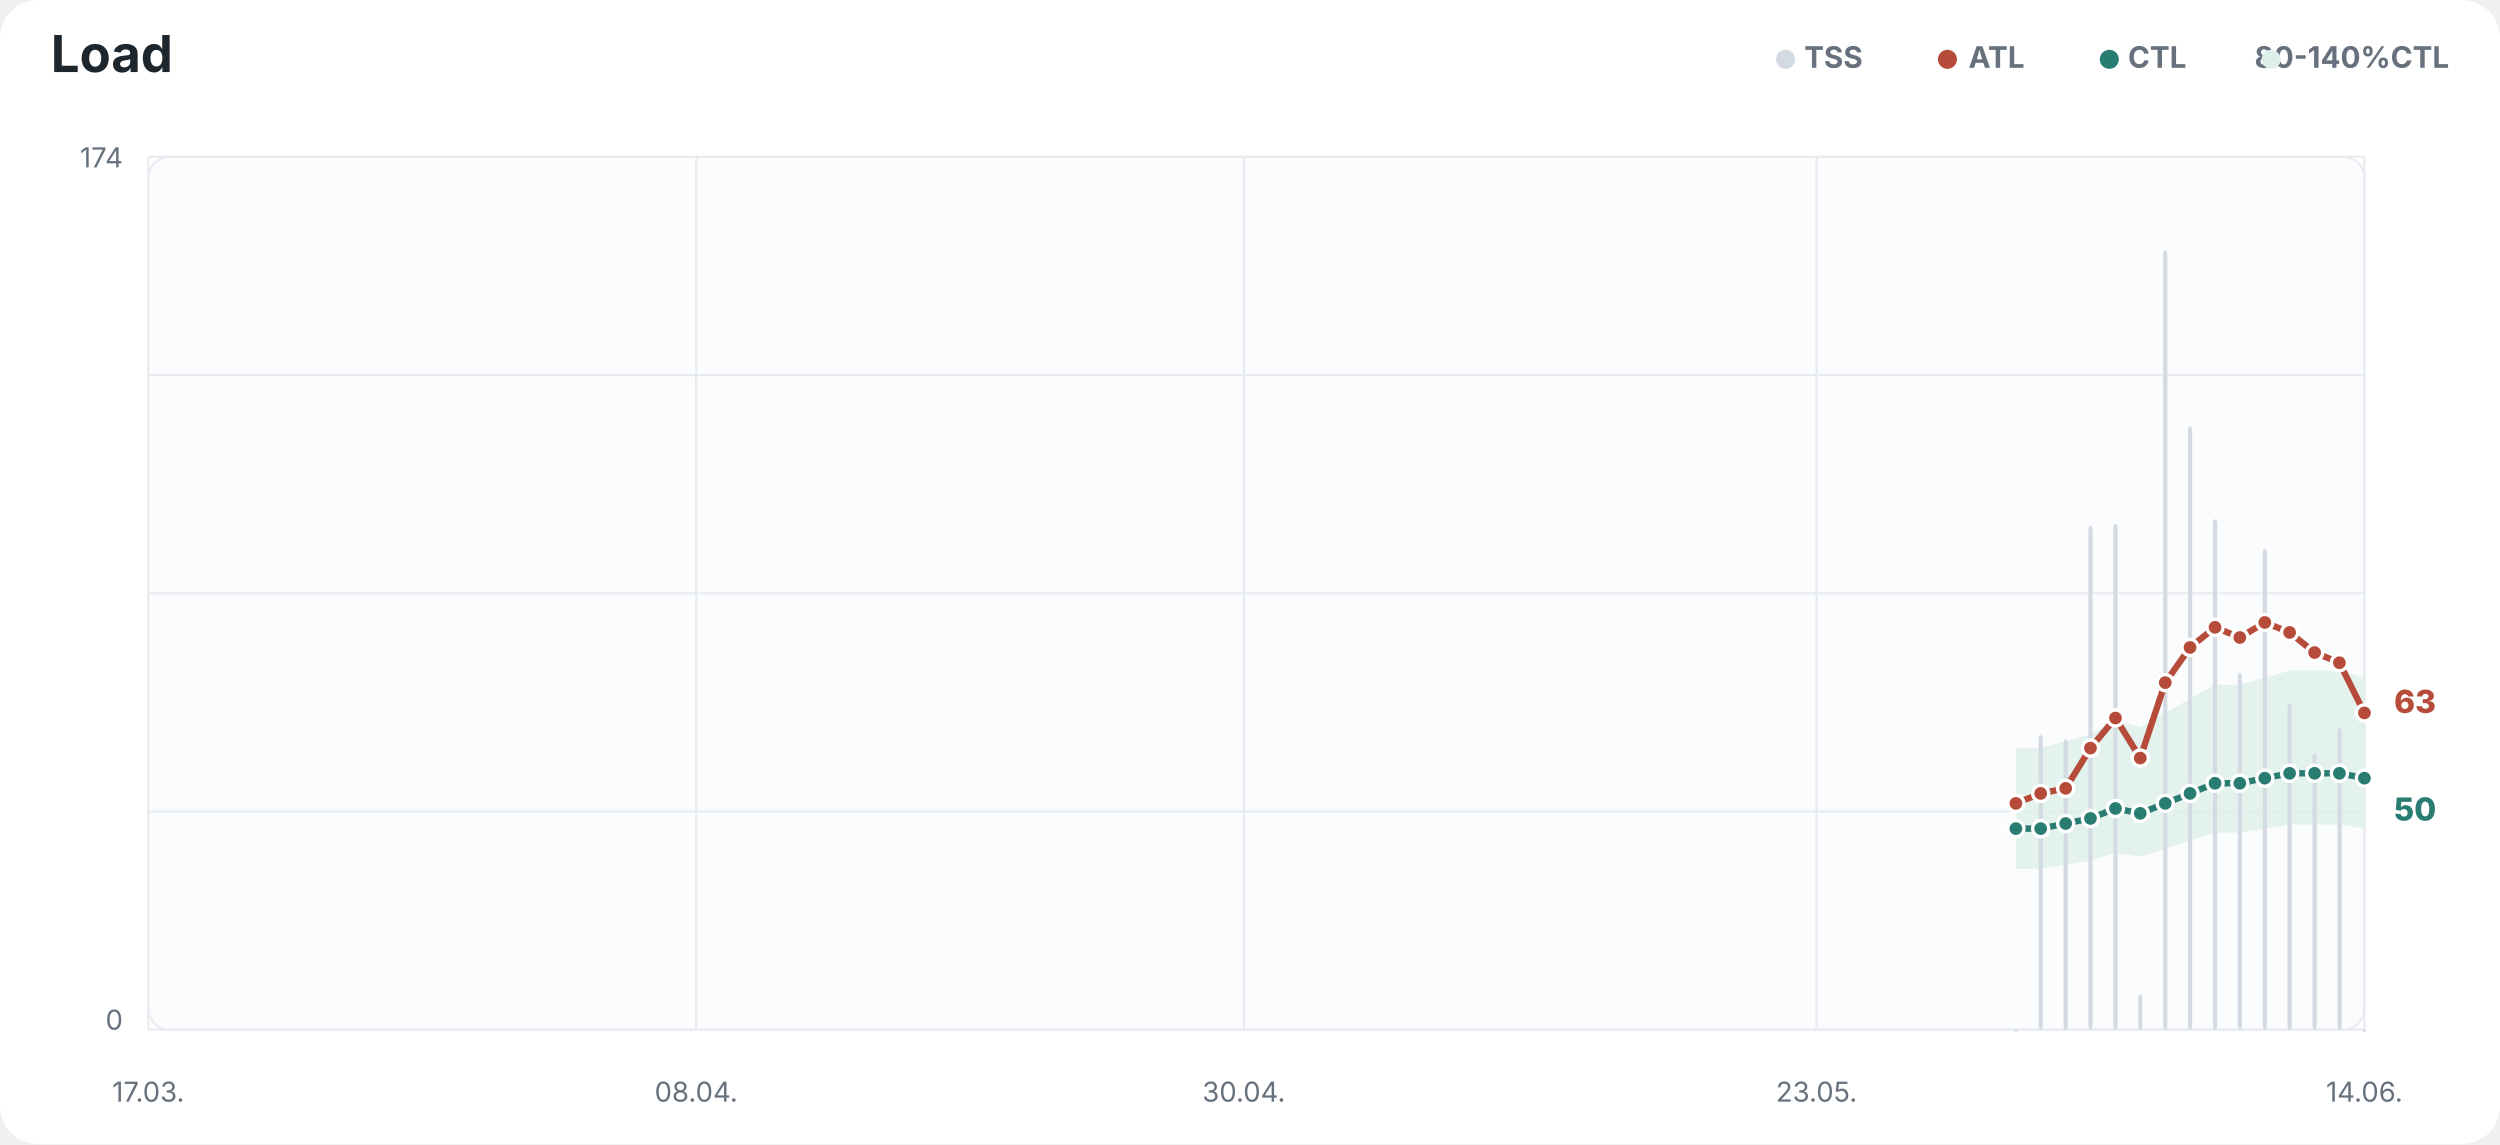
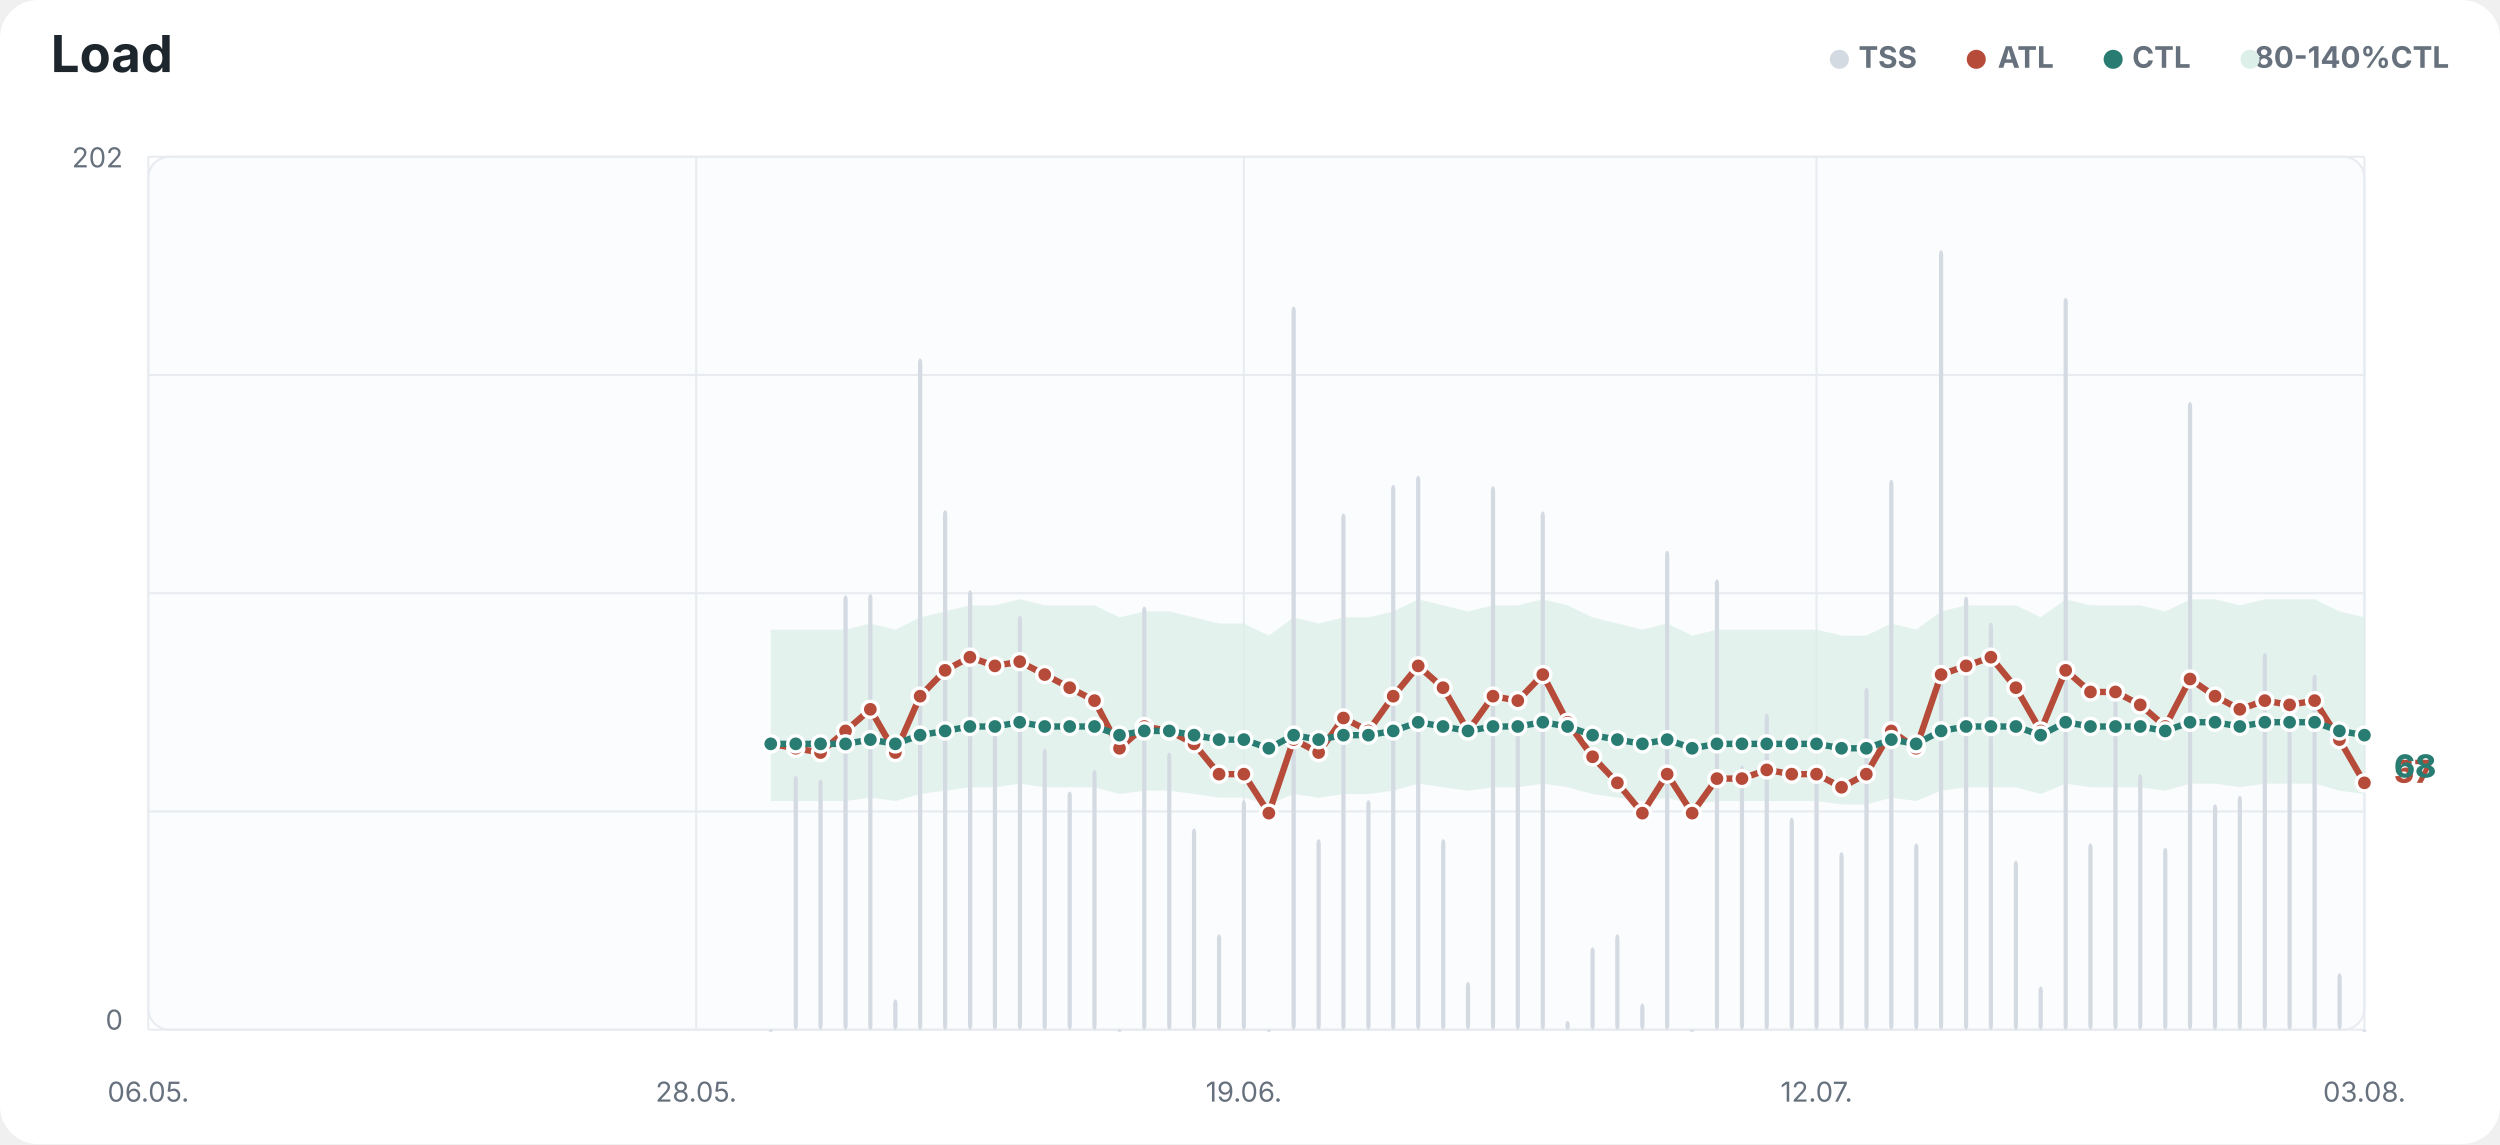
<svg xmlns="http://www.w3.org/2000/svg" viewBox="0 0 1180 540" role="img" aria-label="Load">
  <rect x="0" y="0" width="1180" height="540" rx="18" fill="#ffffff" />
  <rect x="70" y="74" width="1046" height="412" rx="10" fill="#fbfcfd" stroke="#e8ecf1" />
  <text x="24" y="34" fill="#1d252d" font-size="24" font-weight="700" font-family="Inter, system-ui, sans-serif">Load</text>
  <line x1="70" y1="74.0" x2="1116" y2="74.0" stroke="#e8ecf1" stroke-width="1" />
  <line x1="70" y1="177.0" x2="1116" y2="177.0" stroke="#e8ecf1" stroke-width="1" />
  <line x1="70" y1="280.0" x2="1116" y2="280.0" stroke="#e8ecf1" stroke-width="1" />
  <line x1="70" y1="383.0" x2="1116" y2="383.0" stroke="#e8ecf1" stroke-width="1" />
  <line x1="70" y1="486.0" x2="1116" y2="486.0" stroke="#e8ecf1" stroke-width="1" />
  <line x1="70.0" y1="74" x2="70.0" y2="486" stroke="#e8ecf1" stroke-width="1" />
-   <text x="70.0" y="520" text-anchor="middle" fill="#66717d" font-size="13" font-family="Inter, system-ui, sans-serif">17.03.</text>
+   <text x="70.0" y="520" text-anchor="middle" fill="#66717d" font-size="13" font-family="Inter, system-ui, sans-serif">06.05.</text>
  <line x1="328.6" y1="74" x2="328.6" y2="486" stroke="#e8ecf1" stroke-width="1" />
-   <text x="328.6" y="520" text-anchor="middle" fill="#66717d" font-size="13" font-family="Inter, system-ui, sans-serif">08.04.</text>
+   <text x="328.6" y="520" text-anchor="middle" fill="#66717d" font-size="13" font-family="Inter, system-ui, sans-serif">28.05.</text>
  <line x1="587.1" y1="74" x2="587.1" y2="486" stroke="#e8ecf1" stroke-width="1" />
-   <text x="587.1" y="520" text-anchor="middle" fill="#66717d" font-size="13" font-family="Inter, system-ui, sans-serif">30.04.</text>
+   <text x="587.1" y="520" text-anchor="middle" fill="#66717d" font-size="13" font-family="Inter, system-ui, sans-serif">19.06.</text>
  <line x1="857.4" y1="74" x2="857.4" y2="486" stroke="#e8ecf1" stroke-width="1" />
-   <text x="857.4" y="520" text-anchor="middle" fill="#66717d" font-size="13" font-family="Inter, system-ui, sans-serif">23.05.</text>
+   <text x="857.4" y="520" text-anchor="middle" fill="#66717d" font-size="13" font-family="Inter, system-ui, sans-serif">12.07.</text>
  <line x1="1116.0" y1="74" x2="1116.0" y2="486" stroke="#e8ecf1" stroke-width="1" />
-   <text x="1116.0" y="520" text-anchor="middle" fill="#66717d" font-size="13" font-family="Inter, system-ui, sans-serif">14.06.</text>
-   <text x="58" y="79" text-anchor="end" fill="#66717d" font-size="13" font-family="Inter, system-ui, sans-serif">174</text>
+   <text x="1116.0" y="520" text-anchor="middle" fill="#66717d" font-size="13" font-family="Inter, system-ui, sans-serif">03.08.</text>
+   <text x="58" y="79" text-anchor="end" fill="#66717d" font-size="13" font-family="Inter, system-ui, sans-serif">202</text>
  <text x="58" y="486" text-anchor="end" fill="#66717d" font-size="13" font-family="Inter, system-ui, sans-serif">0</text>
-   <polygon points="951.5,353.1 963.2,353.1 975.0,349.8 986.7,346.5 998.5,339.8 1010.2,343.1 1022.0,336.5 1033.7,329.8 1045.5,323.2 1057.2,323.2 1069.0,319.9 1080.7,316.5 1092.5,316.5 1104.2,316.5 1116.0,319.9 1116.0,391.1 1104.2,389.2 1092.5,389.2 1080.7,389.2 1069.0,391.1 1057.2,393.0 1045.5,393.0 1033.7,396.8 1022.0,400.6 1010.2,404.4 998.5,402.5 986.7,406.3 975.0,408.2 963.2,410.1 951.5,410.1" fill="#dcefe9" opacity="0.75" />
-   <rect x="950.5" y="486.0" width="2.0" height="1.0" rx="2.2" fill="#d4dae2" />
-   <rect x="962.2" y="346.9" width="2.0" height="139.1" rx="2.2" fill="#d4dae2" />
-   <rect x="974.0" y="348.8" width="2.0" height="137.2" rx="2.2" fill="#d4dae2" />
-   <rect x="985.7" y="248.0" width="2.0" height="238.0" rx="2.2" fill="#d4dae2" />
-   <rect x="997.5" y="247.2" width="2.0" height="238.8" rx="2.2" fill="#d4dae2" />
-   <rect x="1009.2" y="469.4" width="2.0" height="16.6" rx="2.2" fill="#d4dae2" />
-   <rect x="1021.0" y="118.1" width="2.0" height="367.9" rx="2.2" fill="#d4dae2" />
-   <rect x="1032.7" y="201.2" width="2.0" height="284.8" rx="2.2" fill="#d4dae2" />
-   <rect x="1044.5" y="245.1" width="2.0" height="240.9" rx="2.2" fill="#d4dae2" />
-   <rect x="1056.2" y="317.5" width="2.0" height="168.5" rx="2.2" fill="#d4dae2" />
-   <rect x="1068.0" y="259.1" width="2.0" height="226.9" rx="2.2" fill="#d4dae2" />
-   <rect x="1079.7" y="332.0" width="2.0" height="154.0" rx="2.2" fill="#d4dae2" />
-   <rect x="1091.5" y="355.5" width="2.0" height="130.5" rx="2.2" fill="#d4dae2" />
-   <rect x="1103.3" y="343.6" width="2.0" height="142.4" rx="2.2" fill="#d4dae2" />
+   <polygon points="363.8,297.2 375.6,297.2 387.3,297.2 399.1,297.2 410.8,294.3 422.6,297.2 434.3,291.4 446.1,288.6 457.8,285.7 469.6,285.7 481.3,282.9 493.1,285.7 504.9,285.7 516.6,285.7 528.4,291.4 540.1,288.6 551.9,288.6 563.6,291.4 575.4,294.3 587.1,294.3 598.9,300.0 610.6,291.4 622.4,294.3 634.1,291.4 645.9,291.4 657.6,288.6 669.4,282.9 681.1,285.7 692.9,288.6 704.7,285.7 716.4,285.7 728.2,282.9 739.9,285.7 751.7,291.4 763.4,294.3 775.2,297.2 786.9,294.3 798.7,300.0 810.4,297.2 822.2,297.2 833.9,297.2 845.7,297.2 857.4,297.2 869.2,300.0 880.9,300.0 892.7,294.3 904.4,297.2 916.2,288.6 928.0,285.7 939.7,285.7 951.5,285.7 963.2,291.4 975.0,282.9 986.7,285.7 998.5,285.7 1010.2,285.7 1022.0,288.6 1033.7,282.9 1045.5,282.9 1057.2,285.7 1069.0,282.9 1080.7,282.9 1092.5,282.9 1104.2,288.6 1116.0,291.4 1116.0,374.8 1104.2,373.2 1092.5,369.9 1080.7,369.9 1069.0,369.9 1057.2,371.6 1045.5,369.9 1033.7,369.9 1022.0,373.2 1010.2,371.6 998.5,371.6 986.7,371.6 975.0,369.9 963.2,374.8 951.5,371.6 939.7,371.6 928.0,371.6 916.2,373.2 904.4,378.1 892.7,376.5 880.9,379.7 869.2,379.7 857.4,378.1 845.7,378.1 833.9,378.1 822.2,378.1 810.4,378.1 798.7,379.7 786.9,376.5 775.2,378.1 763.4,376.5 751.7,374.8 739.9,371.6 728.2,369.9 716.4,371.6 704.7,371.6 692.9,373.2 681.1,371.6 669.4,369.9 657.6,373.2 645.9,374.8 634.1,374.8 622.4,376.5 610.6,374.8 598.9,379.7 587.1,376.5 575.4,376.5 563.6,374.8 551.9,373.2 540.1,373.2 528.4,374.8 516.6,371.6 504.9,371.6 493.1,371.6 481.3,369.9 469.6,371.6 457.8,371.6 446.1,373.2 434.3,374.8 422.6,378.1 410.8,376.5 399.1,378.1 387.3,378.1 375.6,378.1 363.8,378.1" fill="#dcefe9" opacity="0.75" />
+   <rect x="362.8" y="486.0" width="2.0" height="1.0" rx="2.2" fill="#d4dae2" />
+   <rect x="374.6" y="366.2" width="2.0" height="119.8" rx="2.2" fill="#d4dae2" />
+   <rect x="386.3" y="367.9" width="2.0" height="118.1" rx="2.2" fill="#d4dae2" />
+   <rect x="398.1" y="281.0" width="2.0" height="205.0" rx="2.2" fill="#d4dae2" />
+   <rect x="409.8" y="280.4" width="2.0" height="205.6" rx="2.2" fill="#d4dae2" />
+   <rect x="421.6" y="471.7" width="2.0" height="14.3" rx="2.2" fill="#d4dae2" />
+   <rect x="433.3" y="169.2" width="2.0" height="316.8" rx="2.2" fill="#d4dae2" />
+   <rect x="445.1" y="240.8" width="2.0" height="245.2" rx="2.2" fill="#d4dae2" />
+   <rect x="456.9" y="278.6" width="2.0" height="207.4" rx="2.2" fill="#d4dae2" />
+   <rect x="468.6" y="340.9" width="2.0" height="145.1" rx="2.2" fill="#d4dae2" />
+   <rect x="480.4" y="290.6" width="2.0" height="195.4" rx="2.2" fill="#d4dae2" />
+   <rect x="492.1" y="353.4" width="2.0" height="132.6" rx="2.2" fill="#d4dae2" />
+   <rect x="503.9" y="373.6" width="2.0" height="112.4" rx="2.2" fill="#d4dae2" />
+   <rect x="515.6" y="363.4" width="2.0" height="122.6" rx="2.2" fill="#d4dae2" />
+   <rect x="527.4" y="486.0" width="2.0" height="1.0" rx="2.2" fill="#d4dae2" />
+   <rect x="539.1" y="286.3" width="2.0" height="199.7" rx="2.2" fill="#d4dae2" />
+   <rect x="550.9" y="355.2" width="2.0" height="130.8" rx="2.2" fill="#d4dae2" />
+   <rect x="562.6" y="391.0" width="2.0" height="95.0" rx="2.2" fill="#d4dae2" />
+   <rect x="574.4" y="441.0" width="2.0" height="45.0" rx="2.2" fill="#d4dae2" />
+   <rect x="586.1" y="377.7" width="2.0" height="108.3" rx="2.2" fill="#d4dae2" />
+   <rect x="597.9" y="486.0" width="2.0" height="1.0" rx="2.2" fill="#d4dae2" />
+   <rect x="609.6" y="144.7" width="2.0" height="341.3" rx="2.2" fill="#d4dae2" />
+   <rect x="621.4" y="396.1" width="2.0" height="89.9" rx="2.2" fill="#d4dae2" />
+   <rect x="633.1" y="242.4" width="2.0" height="243.6" rx="2.2" fill="#d4dae2" />
+   <rect x="644.9" y="377.7" width="2.0" height="108.3" rx="2.2" fill="#d4dae2" />
+   <rect x="656.6" y="228.9" width="2.0" height="257.1" rx="2.2" fill="#d4dae2" />
+   <rect x="668.4" y="224.6" width="2.0" height="261.4" rx="2.2" fill="#d4dae2" />
+   <rect x="680.2" y="396.1" width="2.0" height="89.9" rx="2.2" fill="#d4dae2" />
+   <rect x="691.9" y="463.5" width="2.0" height="22.5" rx="2.2" fill="#d4dae2" />
+   <rect x="703.7" y="229.5" width="2.0" height="256.5" rx="2.2" fill="#d4dae2" />
+   <rect x="715.4" y="345.0" width="2.0" height="141.0" rx="2.2" fill="#d4dae2" />
+   <rect x="727.2" y="241.4" width="2.0" height="244.6" rx="2.2" fill="#d4dae2" />
+   <rect x="738.9" y="481.9" width="2.0" height="4.1" rx="2.2" fill="#d4dae2" />
+   <rect x="750.7" y="447.2" width="2.0" height="38.8" rx="2.2" fill="#d4dae2" />
+   <rect x="762.4" y="441.0" width="2.0" height="45.0" rx="2.2" fill="#d4dae2" />
+   <rect x="774.2" y="473.7" width="2.0" height="12.3" rx="2.2" fill="#d4dae2" />
+   <rect x="785.9" y="260.0" width="2.0" height="226.0" rx="2.2" fill="#d4dae2" />
+   <rect x="797.7" y="486.0" width="2.0" height="1.0" rx="2.2" fill="#d4dae2" />
+   <rect x="809.4" y="273.5" width="2.0" height="212.5" rx="2.2" fill="#d4dae2" />
+   <rect x="821.2" y="361.3" width="2.0" height="124.7" rx="2.2" fill="#d4dae2" />
+   <rect x="832.9" y="336.8" width="2.0" height="149.2" rx="2.2" fill="#d4dae2" />
+   <rect x="844.7" y="385.9" width="2.0" height="100.1" rx="2.2" fill="#d4dae2" />
+   <rect x="856.4" y="367.5" width="2.0" height="118.5" rx="2.2" fill="#d4dae2" />
+   <rect x="868.2" y="402.2" width="2.0" height="83.8" rx="2.2" fill="#d4dae2" />
+   <rect x="880.0" y="324.6" width="2.0" height="161.4" rx="2.2" fill="#d4dae2" />
+   <rect x="891.7" y="226.5" width="2.0" height="259.5" rx="2.2" fill="#d4dae2" />
+   <rect x="903.5" y="398.1" width="2.0" height="87.9" rx="2.2" fill="#d4dae2" />
+   <rect x="915.2" y="118.1" width="2.0" height="367.9" rx="2.2" fill="#d4dae2" />
+   <rect x="927.0" y="281.6" width="2.0" height="204.4" rx="2.2" fill="#d4dae2" />
+   <rect x="938.7" y="293.9" width="2.0" height="192.1" rx="2.2" fill="#d4dae2" />
+   <rect x="950.5" y="406.3" width="2.0" height="79.7" rx="2.2" fill="#d4dae2" />
+   <rect x="962.2" y="465.6" width="2.0" height="20.4" rx="2.2" fill="#d4dae2" />
+   <rect x="974.0" y="140.6" width="2.0" height="345.4" rx="2.2" fill="#d4dae2" />
+   <rect x="985.7" y="398.1" width="2.0" height="87.9" rx="2.2" fill="#d4dae2" />
+   <rect x="997.5" y="326.6" width="2.0" height="159.4" rx="2.2" fill="#d4dae2" />
+   <rect x="1009.2" y="365.4" width="2.0" height="120.6" rx="2.2" fill="#d4dae2" />
+   <rect x="1021.0" y="400.2" width="2.0" height="85.8" rx="2.2" fill="#d4dae2" />
+   <rect x="1032.7" y="189.7" width="2.0" height="296.3" rx="2.2" fill="#d4dae2" />
+   <rect x="1044.5" y="379.7" width="2.0" height="106.3" rx="2.2" fill="#d4dae2" />
+   <rect x="1056.2" y="375.6" width="2.0" height="110.4" rx="2.2" fill="#d4dae2" />
+   <rect x="1068.0" y="308.2" width="2.0" height="177.8" rx="2.2" fill="#d4dae2" />
+   <rect x="1079.7" y="340.9" width="2.0" height="145.1" rx="2.2" fill="#d4dae2" />
+   <rect x="1091.5" y="318.4" width="2.0" height="167.6" rx="2.2" fill="#d4dae2" />
+   <rect x="1103.3" y="459.4" width="2.0" height="26.6" rx="2.2" fill="#d4dae2" />
  <rect x="1115.0" y="486.0" width="2.0" height="1.0" rx="2.2" fill="#d4dae2" />
-   <polyline points="951.5,379.2 963.2,374.5 975.0,372.1 986.7,353.1 998.5,338.9 1010.2,357.8 1022.0,322.2 1033.7,305.6 1045.5,296.1 1057.2,300.9 1069.0,293.8 1080.7,298.5 1092.5,308.0 1104.2,312.8 1116.0,336.5" fill="none" stroke="#b64b3a" stroke-width="3" stroke-linecap="round" stroke-linejoin="round" />
-   <circle cx="951.5" cy="379.2" r="3.8" fill="#b64b3a" stroke="#ffffff" stroke-width="1.6" />
-   <circle cx="963.2" cy="374.5" r="3.8" fill="#b64b3a" stroke="#ffffff" stroke-width="1.6" />
-   <circle cx="975.0" cy="372.1" r="3.8" fill="#b64b3a" stroke="#ffffff" stroke-width="1.6" />
-   <circle cx="986.7" cy="353.1" r="3.8" fill="#b64b3a" stroke="#ffffff" stroke-width="1.6" />
-   <circle cx="998.5" cy="338.9" r="3.8" fill="#b64b3a" stroke="#ffffff" stroke-width="1.6" />
-   <circle cx="1010.2" cy="357.8" r="3.8" fill="#b64b3a" stroke="#ffffff" stroke-width="1.6" />
-   <circle cx="1022.0" cy="322.2" r="3.8" fill="#b64b3a" stroke="#ffffff" stroke-width="1.6" />
-   <circle cx="1033.7" cy="305.6" r="3.8" fill="#b64b3a" stroke="#ffffff" stroke-width="1.6" />
-   <circle cx="1045.5" cy="296.1" r="3.8" fill="#b64b3a" stroke="#ffffff" stroke-width="1.6" />
-   <circle cx="1057.2" cy="300.9" r="3.8" fill="#b64b3a" stroke="#ffffff" stroke-width="1.6" />
-   <circle cx="1069.0" cy="293.8" r="3.8" fill="#b64b3a" stroke="#ffffff" stroke-width="1.6" />
-   <circle cx="1080.7" cy="298.5" r="3.8" fill="#b64b3a" stroke="#ffffff" stroke-width="1.6" />
-   <circle cx="1092.5" cy="308.0" r="3.8" fill="#b64b3a" stroke="#ffffff" stroke-width="1.6" />
-   <circle cx="1104.2" cy="312.8" r="3.8" fill="#b64b3a" stroke="#ffffff" stroke-width="1.6" />
-   <circle cx="1116.0" cy="336.5" r="3.8" fill="#b64b3a" stroke="#ffffff" stroke-width="1.6" />
-   <polyline points="951.5,391.1 963.2,391.1 975.0,388.7 986.7,386.3 998.5,381.6 1010.2,383.9 1022.0,379.2 1033.7,374.5 1045.5,369.7 1057.2,369.7 1069.0,367.3 1080.7,365.0 1092.5,365.0 1104.2,365.0 1116.0,367.3" fill="none" stroke="#287c71" stroke-width="3" stroke-linecap="round" stroke-linejoin="round" />
-   <circle cx="951.5" cy="391.1" r="3.8" fill="#287c71" stroke="#ffffff" stroke-width="1.6" />
-   <circle cx="963.2" cy="391.1" r="3.8" fill="#287c71" stroke="#ffffff" stroke-width="1.6" />
-   <circle cx="975.0" cy="388.7" r="3.8" fill="#287c71" stroke="#ffffff" stroke-width="1.6" />
-   <circle cx="986.7" cy="386.3" r="3.8" fill="#287c71" stroke="#ffffff" stroke-width="1.6" />
-   <circle cx="998.5" cy="381.6" r="3.8" fill="#287c71" stroke="#ffffff" stroke-width="1.6" />
-   <circle cx="1010.2" cy="383.9" r="3.8" fill="#287c71" stroke="#ffffff" stroke-width="1.6" />
-   <circle cx="1022.0" cy="379.2" r="3.8" fill="#287c71" stroke="#ffffff" stroke-width="1.6" />
-   <circle cx="1033.7" cy="374.5" r="3.8" fill="#287c71" stroke="#ffffff" stroke-width="1.6" />
-   <circle cx="1045.5" cy="369.7" r="3.8" fill="#287c71" stroke="#ffffff" stroke-width="1.6" />
-   <circle cx="1057.2" cy="369.7" r="3.8" fill="#287c71" stroke="#ffffff" stroke-width="1.6" />
-   <circle cx="1069.0" cy="367.3" r="3.8" fill="#287c71" stroke="#ffffff" stroke-width="1.6" />
-   <circle cx="1080.7" cy="365.0" r="3.8" fill="#287c71" stroke="#ffffff" stroke-width="1.6" />
-   <circle cx="1092.5" cy="365.0" r="3.8" fill="#287c71" stroke="#ffffff" stroke-width="1.6" />
-   <circle cx="1104.2" cy="365.0" r="3.8" fill="#287c71" stroke="#ffffff" stroke-width="1.6" />
-   <circle cx="1116.0" cy="367.3" r="3.8" fill="#287c71" stroke="#ffffff" stroke-width="1.6" />
+   <polyline points="363.8,351.1 375.6,353.2 387.3,355.2 399.1,345.0 410.8,334.8 422.6,355.2 434.3,328.6 446.1,316.4 457.8,310.2 469.6,314.3 481.3,312.3 493.1,318.4 504.9,324.6 516.6,330.7 528.4,353.2 540.1,342.9 551.9,345.0 563.6,351.1 575.4,365.4 587.1,365.4 598.9,383.8 610.6,349.1 622.4,355.2 634.1,338.9 645.9,345.0 657.6,328.6 669.4,314.3 681.1,324.6 692.9,345.0 704.7,328.6 716.4,330.7 728.2,318.4 739.9,340.9 751.7,357.2 763.4,369.5 775.2,383.8 786.9,365.4 798.7,383.8 810.4,367.5 822.2,367.5 833.9,363.4 845.7,365.4 857.4,365.4 869.2,371.6 880.9,365.4 892.7,345.0 904.4,353.2 916.2,318.4 928.0,314.3 939.7,310.2 951.5,324.6 963.2,345.0 975.0,316.4 986.7,326.6 998.5,326.6 1010.2,332.7 1022.0,342.9 1033.7,320.5 1045.5,328.6 1057.2,334.8 1069.0,330.7 1080.7,332.7 1092.5,330.7 1104.2,349.1 1116.0,369.5" fill="none" stroke="#b64b3a" stroke-width="3" stroke-linecap="round" stroke-linejoin="round" />
+   <circle cx="363.8" cy="351.1" r="3.8" fill="#b64b3a" stroke="#ffffff" stroke-width="1.6" />
+   <circle cx="375.6" cy="353.2" r="3.8" fill="#b64b3a" stroke="#ffffff" stroke-width="1.6" />
+   <circle cx="387.3" cy="355.2" r="3.8" fill="#b64b3a" stroke="#ffffff" stroke-width="1.6" />
+   <circle cx="399.1" cy="345.0" r="3.8" fill="#b64b3a" stroke="#ffffff" stroke-width="1.6" />
+   <circle cx="410.8" cy="334.8" r="3.8" fill="#b64b3a" stroke="#ffffff" stroke-width="1.6" />
+   <circle cx="422.6" cy="355.2" r="3.8" fill="#b64b3a" stroke="#ffffff" stroke-width="1.6" />
+   <circle cx="434.3" cy="328.6" r="3.8" fill="#b64b3a" stroke="#ffffff" stroke-width="1.6" />
+   <circle cx="446.1" cy="316.4" r="3.8" fill="#b64b3a" stroke="#ffffff" stroke-width="1.6" />
+   <circle cx="457.8" cy="310.2" r="3.8" fill="#b64b3a" stroke="#ffffff" stroke-width="1.6" />
+   <circle cx="469.6" cy="314.3" r="3.8" fill="#b64b3a" stroke="#ffffff" stroke-width="1.6" />
+   <circle cx="481.3" cy="312.3" r="3.8" fill="#b64b3a" stroke="#ffffff" stroke-width="1.6" />
+   <circle cx="493.1" cy="318.4" r="3.8" fill="#b64b3a" stroke="#ffffff" stroke-width="1.6" />
+   <circle cx="504.9" cy="324.6" r="3.8" fill="#b64b3a" stroke="#ffffff" stroke-width="1.6" />
+   <circle cx="516.6" cy="330.7" r="3.8" fill="#b64b3a" stroke="#ffffff" stroke-width="1.6" />
+   <circle cx="528.4" cy="353.2" r="3.8" fill="#b64b3a" stroke="#ffffff" stroke-width="1.6" />
+   <circle cx="540.1" cy="342.9" r="3.8" fill="#b64b3a" stroke="#ffffff" stroke-width="1.6" />
+   <circle cx="551.9" cy="345.0" r="3.8" fill="#b64b3a" stroke="#ffffff" stroke-width="1.6" />
+   <circle cx="563.6" cy="351.1" r="3.8" fill="#b64b3a" stroke="#ffffff" stroke-width="1.6" />
+   <circle cx="575.4" cy="365.4" r="3.8" fill="#b64b3a" stroke="#ffffff" stroke-width="1.6" />
+   <circle cx="587.1" cy="365.4" r="3.8" fill="#b64b3a" stroke="#ffffff" stroke-width="1.6" />
+   <circle cx="598.9" cy="383.8" r="3.8" fill="#b64b3a" stroke="#ffffff" stroke-width="1.6" />
+   <circle cx="610.6" cy="349.1" r="3.8" fill="#b64b3a" stroke="#ffffff" stroke-width="1.6" />
+   <circle cx="622.4" cy="355.2" r="3.8" fill="#b64b3a" stroke="#ffffff" stroke-width="1.6" />
+   <circle cx="634.1" cy="338.9" r="3.8" fill="#b64b3a" stroke="#ffffff" stroke-width="1.6" />
+   <circle cx="645.9" cy="345.0" r="3.8" fill="#b64b3a" stroke="#ffffff" stroke-width="1.6" />
+   <circle cx="657.6" cy="328.6" r="3.8" fill="#b64b3a" stroke="#ffffff" stroke-width="1.6" />
+   <circle cx="669.4" cy="314.3" r="3.8" fill="#b64b3a" stroke="#ffffff" stroke-width="1.6" />
+   <circle cx="681.1" cy="324.6" r="3.8" fill="#b64b3a" stroke="#ffffff" stroke-width="1.6" />
+   <circle cx="692.9" cy="345.0" r="3.8" fill="#b64b3a" stroke="#ffffff" stroke-width="1.6" />
+   <circle cx="704.7" cy="328.6" r="3.8" fill="#b64b3a" stroke="#ffffff" stroke-width="1.6" />
+   <circle cx="716.4" cy="330.7" r="3.8" fill="#b64b3a" stroke="#ffffff" stroke-width="1.6" />
+   <circle cx="728.2" cy="318.4" r="3.8" fill="#b64b3a" stroke="#ffffff" stroke-width="1.6" />
+   <circle cx="739.9" cy="340.9" r="3.8" fill="#b64b3a" stroke="#ffffff" stroke-width="1.6" />
+   <circle cx="751.7" cy="357.2" r="3.8" fill="#b64b3a" stroke="#ffffff" stroke-width="1.6" />
+   <circle cx="763.4" cy="369.5" r="3.8" fill="#b64b3a" stroke="#ffffff" stroke-width="1.6" />
+   <circle cx="775.2" cy="383.8" r="3.8" fill="#b64b3a" stroke="#ffffff" stroke-width="1.6" />
+   <circle cx="786.9" cy="365.4" r="3.8" fill="#b64b3a" stroke="#ffffff" stroke-width="1.6" />
+   <circle cx="798.7" cy="383.8" r="3.8" fill="#b64b3a" stroke="#ffffff" stroke-width="1.6" />
+   <circle cx="810.4" cy="367.5" r="3.8" fill="#b64b3a" stroke="#ffffff" stroke-width="1.6" />
+   <circle cx="822.2" cy="367.5" r="3.8" fill="#b64b3a" stroke="#ffffff" stroke-width="1.6" />
+   <circle cx="833.9" cy="363.4" r="3.8" fill="#b64b3a" stroke="#ffffff" stroke-width="1.6" />
+   <circle cx="845.7" cy="365.4" r="3.8" fill="#b64b3a" stroke="#ffffff" stroke-width="1.6" />
+   <circle cx="857.4" cy="365.4" r="3.8" fill="#b64b3a" stroke="#ffffff" stroke-width="1.6" />
+   <circle cx="869.2" cy="371.6" r="3.8" fill="#b64b3a" stroke="#ffffff" stroke-width="1.6" />
+   <circle cx="880.9" cy="365.4" r="3.8" fill="#b64b3a" stroke="#ffffff" stroke-width="1.6" />
+   <circle cx="892.7" cy="345.0" r="3.8" fill="#b64b3a" stroke="#ffffff" stroke-width="1.6" />
+   <circle cx="904.4" cy="353.2" r="3.8" fill="#b64b3a" stroke="#ffffff" stroke-width="1.6" />
+   <circle cx="916.2" cy="318.4" r="3.8" fill="#b64b3a" stroke="#ffffff" stroke-width="1.6" />
+   <circle cx="928.0" cy="314.3" r="3.8" fill="#b64b3a" stroke="#ffffff" stroke-width="1.6" />
+   <circle cx="939.7" cy="310.2" r="3.8" fill="#b64b3a" stroke="#ffffff" stroke-width="1.6" />
+   <circle cx="951.5" cy="324.6" r="3.8" fill="#b64b3a" stroke="#ffffff" stroke-width="1.6" />
+   <circle cx="963.2" cy="345.0" r="3.8" fill="#b64b3a" stroke="#ffffff" stroke-width="1.6" />
+   <circle cx="975.0" cy="316.4" r="3.8" fill="#b64b3a" stroke="#ffffff" stroke-width="1.6" />
+   <circle cx="986.7" cy="326.6" r="3.8" fill="#b64b3a" stroke="#ffffff" stroke-width="1.6" />
+   <circle cx="998.5" cy="326.6" r="3.8" fill="#b64b3a" stroke="#ffffff" stroke-width="1.6" />
+   <circle cx="1010.2" cy="332.7" r="3.8" fill="#b64b3a" stroke="#ffffff" stroke-width="1.6" />
+   <circle cx="1022.0" cy="342.9" r="3.8" fill="#b64b3a" stroke="#ffffff" stroke-width="1.6" />
+   <circle cx="1033.7" cy="320.5" r="3.8" fill="#b64b3a" stroke="#ffffff" stroke-width="1.6" />
+   <circle cx="1045.5" cy="328.6" r="3.8" fill="#b64b3a" stroke="#ffffff" stroke-width="1.6" />
+   <circle cx="1057.2" cy="334.8" r="3.8" fill="#b64b3a" stroke="#ffffff" stroke-width="1.6" />
+   <circle cx="1069.0" cy="330.7" r="3.8" fill="#b64b3a" stroke="#ffffff" stroke-width="1.6" />
+   <circle cx="1080.7" cy="332.7" r="3.8" fill="#b64b3a" stroke="#ffffff" stroke-width="1.6" />
+   <circle cx="1092.5" cy="330.7" r="3.8" fill="#b64b3a" stroke="#ffffff" stroke-width="1.6" />
+   <circle cx="1104.2" cy="349.1" r="3.8" fill="#b64b3a" stroke="#ffffff" stroke-width="1.6" />
+   <circle cx="1116.0" cy="369.5" r="3.8" fill="#b64b3a" stroke="#ffffff" stroke-width="1.6" />
+   <polyline points="363.8,351.1 375.6,351.1 387.3,351.1 399.1,351.1 410.8,349.1 422.6,351.1 434.3,347.0 446.1,345.0 457.8,342.9 469.6,342.9 481.3,340.9 493.1,342.9 504.9,342.9 516.6,342.9 528.4,347.0 540.1,345.0 551.9,345.0 563.6,347.0 575.4,349.1 587.1,349.1 598.9,353.2 610.6,347.0 622.4,349.1 634.1,347.0 645.9,347.0 657.6,345.0 669.4,340.9 681.1,342.9 692.9,345.0 704.7,342.9 716.4,342.9 728.2,340.9 739.9,342.9 751.7,347.0 763.4,349.1 775.2,351.1 786.9,349.1 798.7,353.2 810.4,351.1 822.2,351.1 833.9,351.1 845.7,351.1 857.4,351.1 869.2,353.2 880.9,353.2 892.7,349.1 904.4,351.1 916.2,345.0 928.0,342.9 939.7,342.9 951.5,342.9 963.2,347.0 975.0,340.9 986.7,342.9 998.5,342.9 1010.2,342.9 1022.0,345.0 1033.7,340.9 1045.5,340.9 1057.2,342.9 1069.0,340.9 1080.7,340.9 1092.5,340.9 1104.2,345.0 1116.0,347.0" fill="none" stroke="#287c71" stroke-width="3" stroke-linecap="round" stroke-linejoin="round" />
+   <circle cx="363.8" cy="351.1" r="3.8" fill="#287c71" stroke="#ffffff" stroke-width="1.6" />
+   <circle cx="375.6" cy="351.1" r="3.8" fill="#287c71" stroke="#ffffff" stroke-width="1.6" />
+   <circle cx="387.3" cy="351.1" r="3.8" fill="#287c71" stroke="#ffffff" stroke-width="1.6" />
+   <circle cx="399.1" cy="351.1" r="3.8" fill="#287c71" stroke="#ffffff" stroke-width="1.6" />
+   <circle cx="410.8" cy="349.1" r="3.8" fill="#287c71" stroke="#ffffff" stroke-width="1.6" />
+   <circle cx="422.6" cy="351.1" r="3.8" fill="#287c71" stroke="#ffffff" stroke-width="1.6" />
+   <circle cx="434.3" cy="347.0" r="3.8" fill="#287c71" stroke="#ffffff" stroke-width="1.6" />
+   <circle cx="446.1" cy="345.0" r="3.8" fill="#287c71" stroke="#ffffff" stroke-width="1.6" />
+   <circle cx="457.8" cy="342.9" r="3.8" fill="#287c71" stroke="#ffffff" stroke-width="1.6" />
+   <circle cx="469.6" cy="342.9" r="3.8" fill="#287c71" stroke="#ffffff" stroke-width="1.6" />
+   <circle cx="481.3" cy="340.9" r="3.8" fill="#287c71" stroke="#ffffff" stroke-width="1.6" />
+   <circle cx="493.1" cy="342.9" r="3.8" fill="#287c71" stroke="#ffffff" stroke-width="1.6" />
+   <circle cx="504.9" cy="342.9" r="3.8" fill="#287c71" stroke="#ffffff" stroke-width="1.6" />
+   <circle cx="516.6" cy="342.9" r="3.8" fill="#287c71" stroke="#ffffff" stroke-width="1.6" />
+   <circle cx="528.4" cy="347.0" r="3.8" fill="#287c71" stroke="#ffffff" stroke-width="1.6" />
+   <circle cx="540.1" cy="345.0" r="3.8" fill="#287c71" stroke="#ffffff" stroke-width="1.6" />
+   <circle cx="551.9" cy="345.0" r="3.8" fill="#287c71" stroke="#ffffff" stroke-width="1.6" />
+   <circle cx="563.6" cy="347.0" r="3.8" fill="#287c71" stroke="#ffffff" stroke-width="1.6" />
+   <circle cx="575.4" cy="349.1" r="3.8" fill="#287c71" stroke="#ffffff" stroke-width="1.6" />
+   <circle cx="587.1" cy="349.1" r="3.8" fill="#287c71" stroke="#ffffff" stroke-width="1.6" />
+   <circle cx="598.9" cy="353.2" r="3.8" fill="#287c71" stroke="#ffffff" stroke-width="1.6" />
+   <circle cx="610.6" cy="347.0" r="3.8" fill="#287c71" stroke="#ffffff" stroke-width="1.6" />
+   <circle cx="622.4" cy="349.1" r="3.8" fill="#287c71" stroke="#ffffff" stroke-width="1.6" />
+   <circle cx="634.1" cy="347.0" r="3.8" fill="#287c71" stroke="#ffffff" stroke-width="1.6" />
+   <circle cx="645.9" cy="347.0" r="3.8" fill="#287c71" stroke="#ffffff" stroke-width="1.6" />
+   <circle cx="657.6" cy="345.0" r="3.8" fill="#287c71" stroke="#ffffff" stroke-width="1.6" />
+   <circle cx="669.4" cy="340.9" r="3.8" fill="#287c71" stroke="#ffffff" stroke-width="1.6" />
+   <circle cx="681.1" cy="342.9" r="3.8" fill="#287c71" stroke="#ffffff" stroke-width="1.6" />
+   <circle cx="692.9" cy="345.0" r="3.8" fill="#287c71" stroke="#ffffff" stroke-width="1.6" />
+   <circle cx="704.7" cy="342.9" r="3.8" fill="#287c71" stroke="#ffffff" stroke-width="1.6" />
+   <circle cx="716.4" cy="342.9" r="3.8" fill="#287c71" stroke="#ffffff" stroke-width="1.6" />
+   <circle cx="728.2" cy="340.9" r="3.8" fill="#287c71" stroke="#ffffff" stroke-width="1.6" />
+   <circle cx="739.9" cy="342.9" r="3.8" fill="#287c71" stroke="#ffffff" stroke-width="1.6" />
+   <circle cx="751.7" cy="347.0" r="3.8" fill="#287c71" stroke="#ffffff" stroke-width="1.6" />
+   <circle cx="763.4" cy="349.1" r="3.8" fill="#287c71" stroke="#ffffff" stroke-width="1.6" />
+   <circle cx="775.2" cy="351.1" r="3.8" fill="#287c71" stroke="#ffffff" stroke-width="1.6" />
+   <circle cx="786.9" cy="349.1" r="3.8" fill="#287c71" stroke="#ffffff" stroke-width="1.6" />
+   <circle cx="798.7" cy="353.2" r="3.8" fill="#287c71" stroke="#ffffff" stroke-width="1.6" />
+   <circle cx="810.4" cy="351.1" r="3.8" fill="#287c71" stroke="#ffffff" stroke-width="1.6" />
+   <circle cx="822.2" cy="351.1" r="3.8" fill="#287c71" stroke="#ffffff" stroke-width="1.6" />
+   <circle cx="833.9" cy="351.1" r="3.8" fill="#287c71" stroke="#ffffff" stroke-width="1.6" />
+   <circle cx="845.7" cy="351.1" r="3.8" fill="#287c71" stroke="#ffffff" stroke-width="1.6" />
+   <circle cx="857.4" cy="351.1" r="3.8" fill="#287c71" stroke="#ffffff" stroke-width="1.6" />
+   <circle cx="869.2" cy="353.2" r="3.8" fill="#287c71" stroke="#ffffff" stroke-width="1.6" />
+   <circle cx="880.9" cy="353.2" r="3.8" fill="#287c71" stroke="#ffffff" stroke-width="1.6" />
+   <circle cx="892.7" cy="349.1" r="3.8" fill="#287c71" stroke="#ffffff" stroke-width="1.6" />
+   <circle cx="904.4" cy="351.1" r="3.8" fill="#287c71" stroke="#ffffff" stroke-width="1.6" />
+   <circle cx="916.2" cy="345.0" r="3.8" fill="#287c71" stroke="#ffffff" stroke-width="1.6" />
+   <circle cx="928.0" cy="342.9" r="3.8" fill="#287c71" stroke="#ffffff" stroke-width="1.6" />
+   <circle cx="939.7" cy="342.9" r="3.8" fill="#287c71" stroke="#ffffff" stroke-width="1.6" />
+   <circle cx="951.5" cy="342.9" r="3.8" fill="#287c71" stroke="#ffffff" stroke-width="1.6" />
+   <circle cx="963.2" cy="347.0" r="3.8" fill="#287c71" stroke="#ffffff" stroke-width="1.6" />
+   <circle cx="975.0" cy="340.9" r="3.8" fill="#287c71" stroke="#ffffff" stroke-width="1.6" />
+   <circle cx="986.7" cy="342.9" r="3.8" fill="#287c71" stroke="#ffffff" stroke-width="1.6" />
+   <circle cx="998.5" cy="342.9" r="3.8" fill="#287c71" stroke="#ffffff" stroke-width="1.6" />
+   <circle cx="1010.2" cy="342.9" r="3.8" fill="#287c71" stroke="#ffffff" stroke-width="1.6" />
+   <circle cx="1022.0" cy="345.0" r="3.8" fill="#287c71" stroke="#ffffff" stroke-width="1.6" />
+   <circle cx="1033.7" cy="340.9" r="3.8" fill="#287c71" stroke="#ffffff" stroke-width="1.6" />
+   <circle cx="1045.5" cy="340.9" r="3.8" fill="#287c71" stroke="#ffffff" stroke-width="1.6" />
+   <circle cx="1057.2" cy="342.9" r="3.8" fill="#287c71" stroke="#ffffff" stroke-width="1.6" />
+   <circle cx="1069.0" cy="340.9" r="3.8" fill="#287c71" stroke="#ffffff" stroke-width="1.6" />
+   <circle cx="1080.7" cy="340.9" r="3.8" fill="#287c71" stroke="#ffffff" stroke-width="1.6" />
+   <circle cx="1092.5" cy="340.9" r="3.8" fill="#287c71" stroke="#ffffff" stroke-width="1.6" />
+   <circle cx="1104.2" cy="345.0" r="3.8" fill="#287c71" stroke="#ffffff" stroke-width="1.6" />
+   <circle cx="1116.0" cy="347.0" r="3.8" fill="#287c71" stroke="#ffffff" stroke-width="1.6" />
  <text x="1156" y="32" text-anchor="end" fill="#66717d" font-size="14" font-weight="650" font-family="Inter, system-ui, sans-serif">80-140%CTL</text>
-   <circle cx="1072.0" cy="28" r="4.5" fill="#dcefe9" />
-   <text x="1032.0" y="32" text-anchor="end" fill="#66717d" font-size="14" font-weight="650" font-family="Inter, system-ui, sans-serif">CTL</text>
-   <circle cx="995.6" cy="28" r="4.5" fill="#287c71" />
-   <text x="955.6" y="32" text-anchor="end" fill="#66717d" font-size="14" font-weight="650" font-family="Inter, system-ui, sans-serif">ATL</text>
-   <circle cx="919.2" cy="28" r="4.5" fill="#b64b3a" />
-   <text x="879.2" y="32" text-anchor="end" fill="#66717d" font-size="14" font-weight="650" font-family="Inter, system-ui, sans-serif">TSS</text>
-   <circle cx="842.8" cy="28" r="4.5" fill="#d4dae2" />
-   <text x="1130" y="336.5" fill="#b64b3a" font-size="15" font-weight="800" font-family="Inter, system-ui, sans-serif">63</text>
-   <text x="1130" y="387.3" fill="#287c71" font-size="15" font-weight="800" font-family="Inter, system-ui, sans-serif">50</text>
+   <circle cx="1062.0" cy="28" r="4.5" fill="#dcefe9" />
+   <text x="1034.0" y="32" text-anchor="end" fill="#66717d" font-size="14" font-weight="650" font-family="Inter, system-ui, sans-serif">CTL</text>
+   <circle cx="997.4" cy="28" r="4.5" fill="#287c71" />
+   <text x="969.4" y="32" text-anchor="end" fill="#66717d" font-size="14" font-weight="650" font-family="Inter, system-ui, sans-serif">ATL</text>
+   <circle cx="932.8" cy="28" r="4.5" fill="#b64b3a" />
+   <text x="904.8" y="32" text-anchor="end" fill="#66717d" font-size="14" font-weight="650" font-family="Inter, system-ui, sans-serif">TSS</text>
+   <circle cx="868.2" cy="28" r="4.5" fill="#d4dae2" />
+   <text x="1130" y="369.5" fill="#b64b3a" font-size="15" font-weight="800" font-family="Inter, system-ui, sans-serif">57</text>
+   <text x="1130" y="367.0" fill="#287c71" font-size="15" font-weight="800" font-family="Inter, system-ui, sans-serif">68</text>
</svg>
